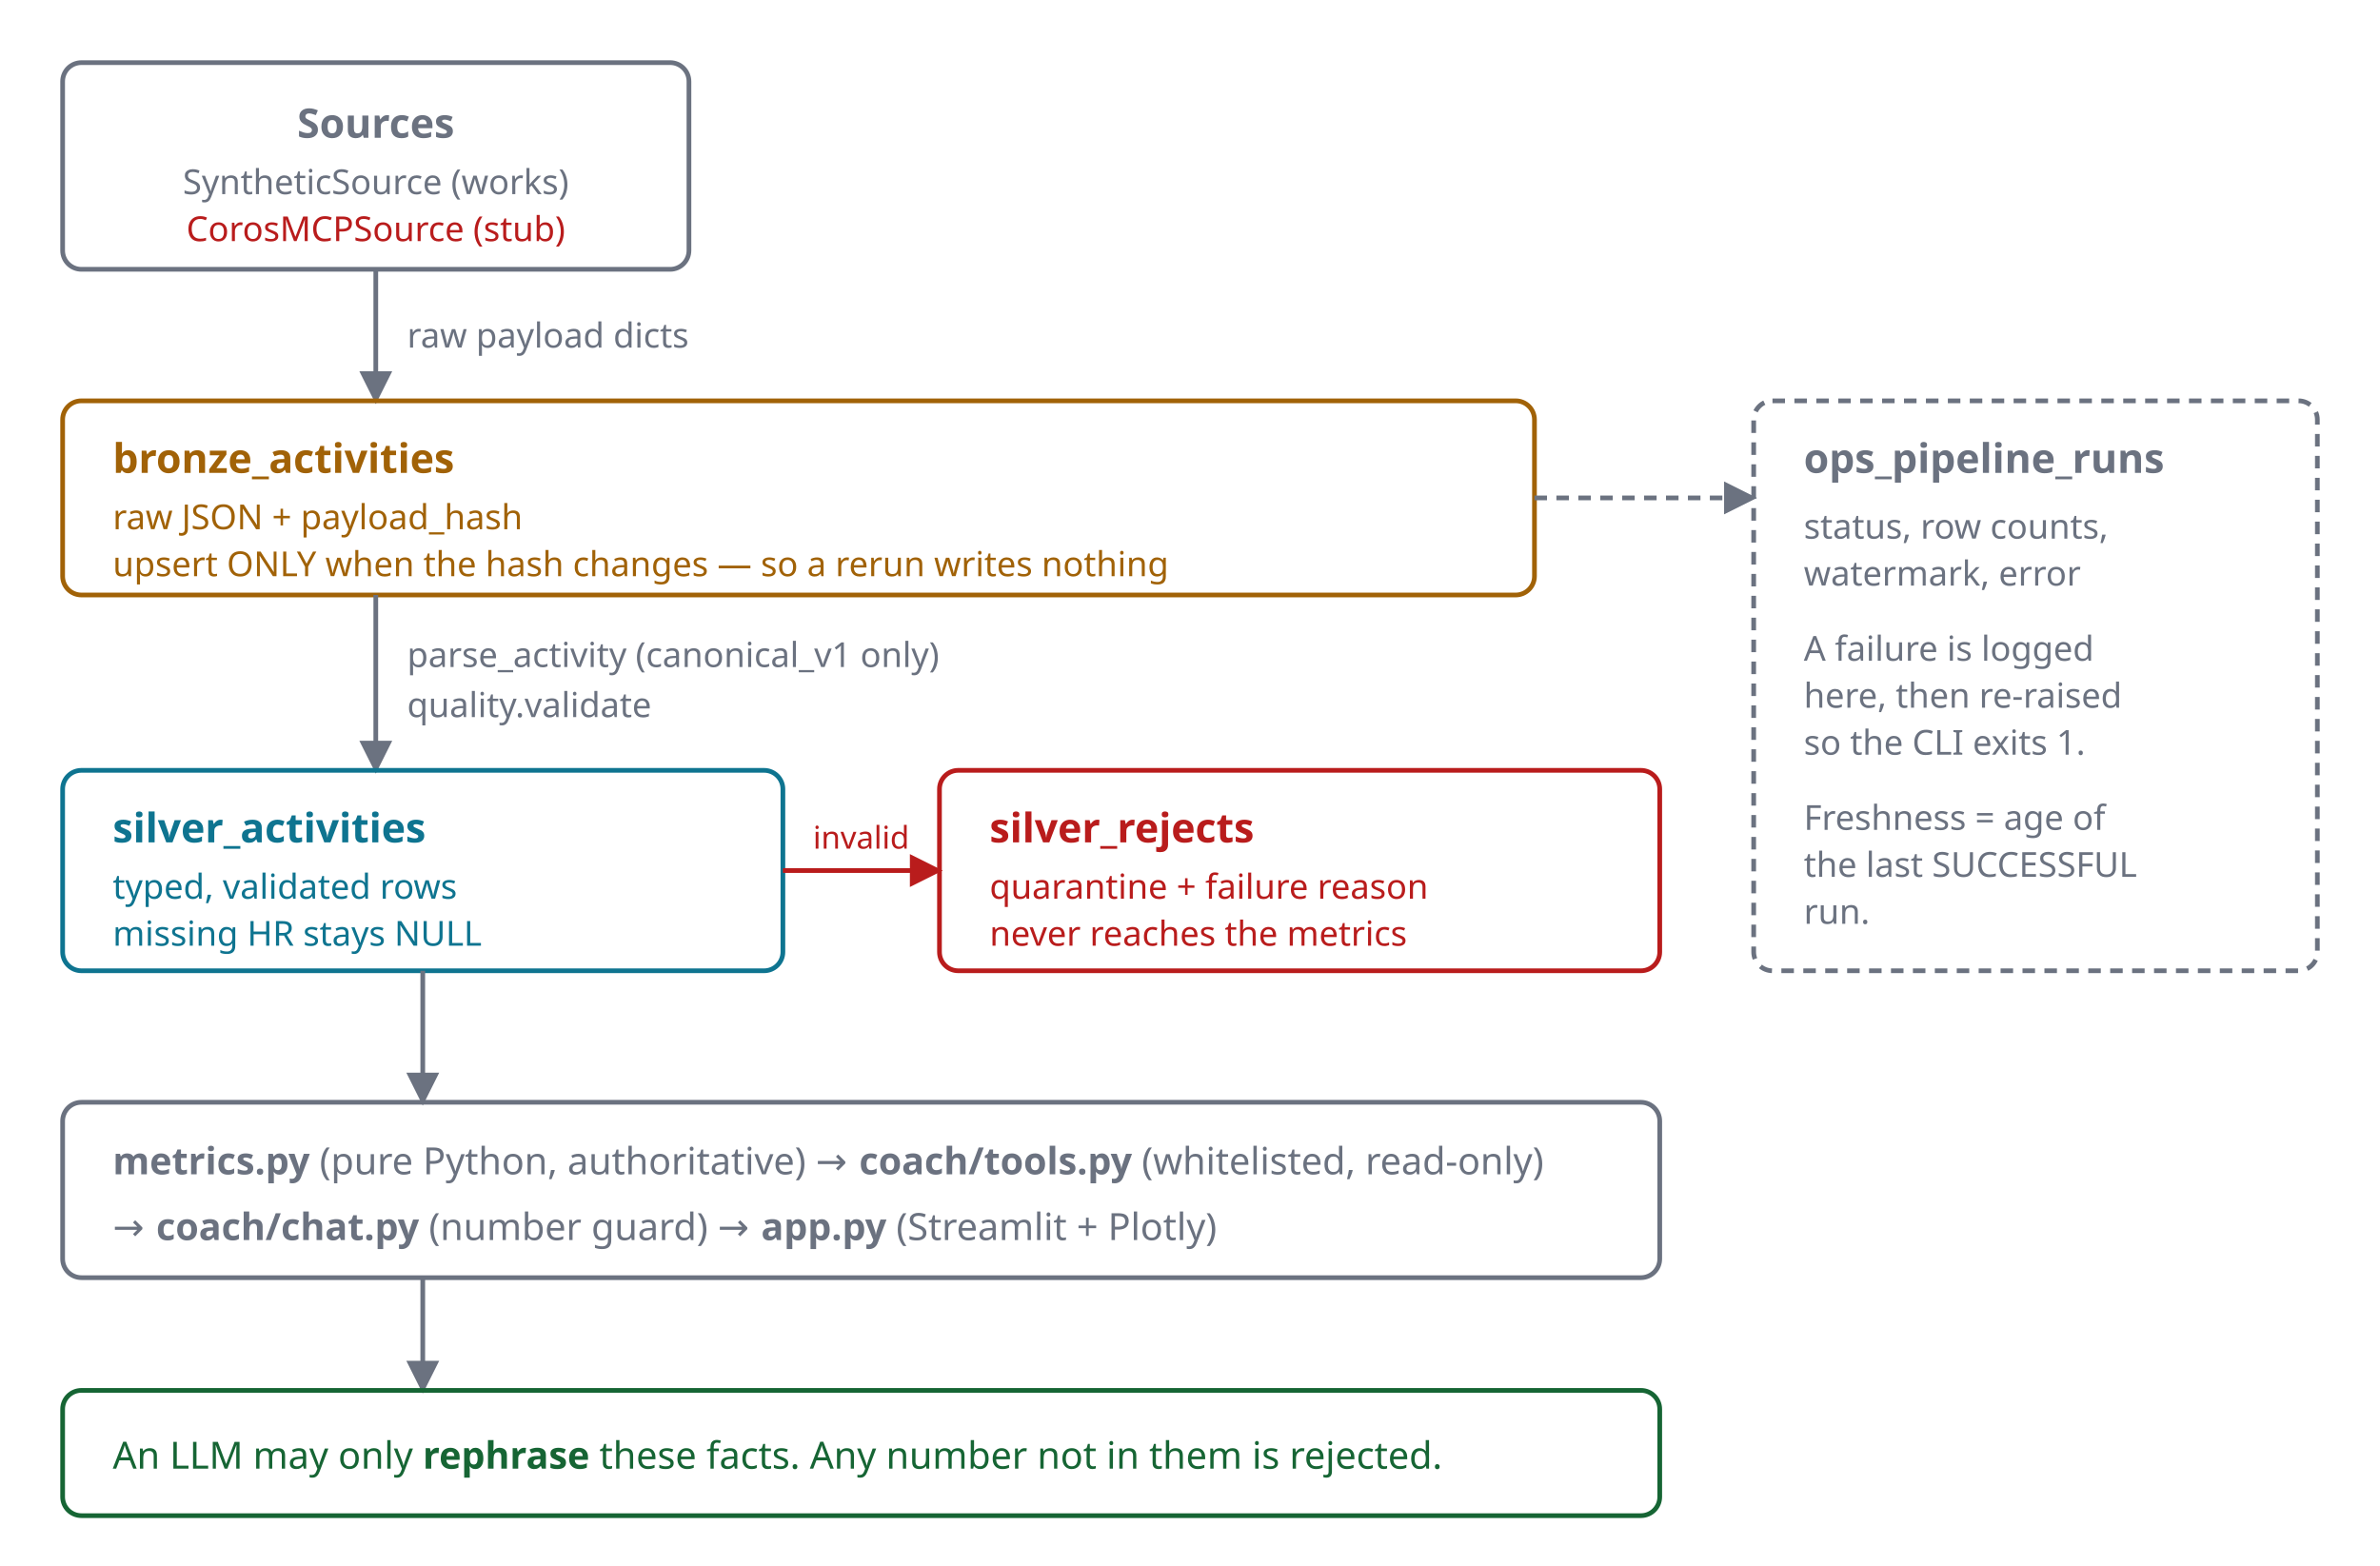
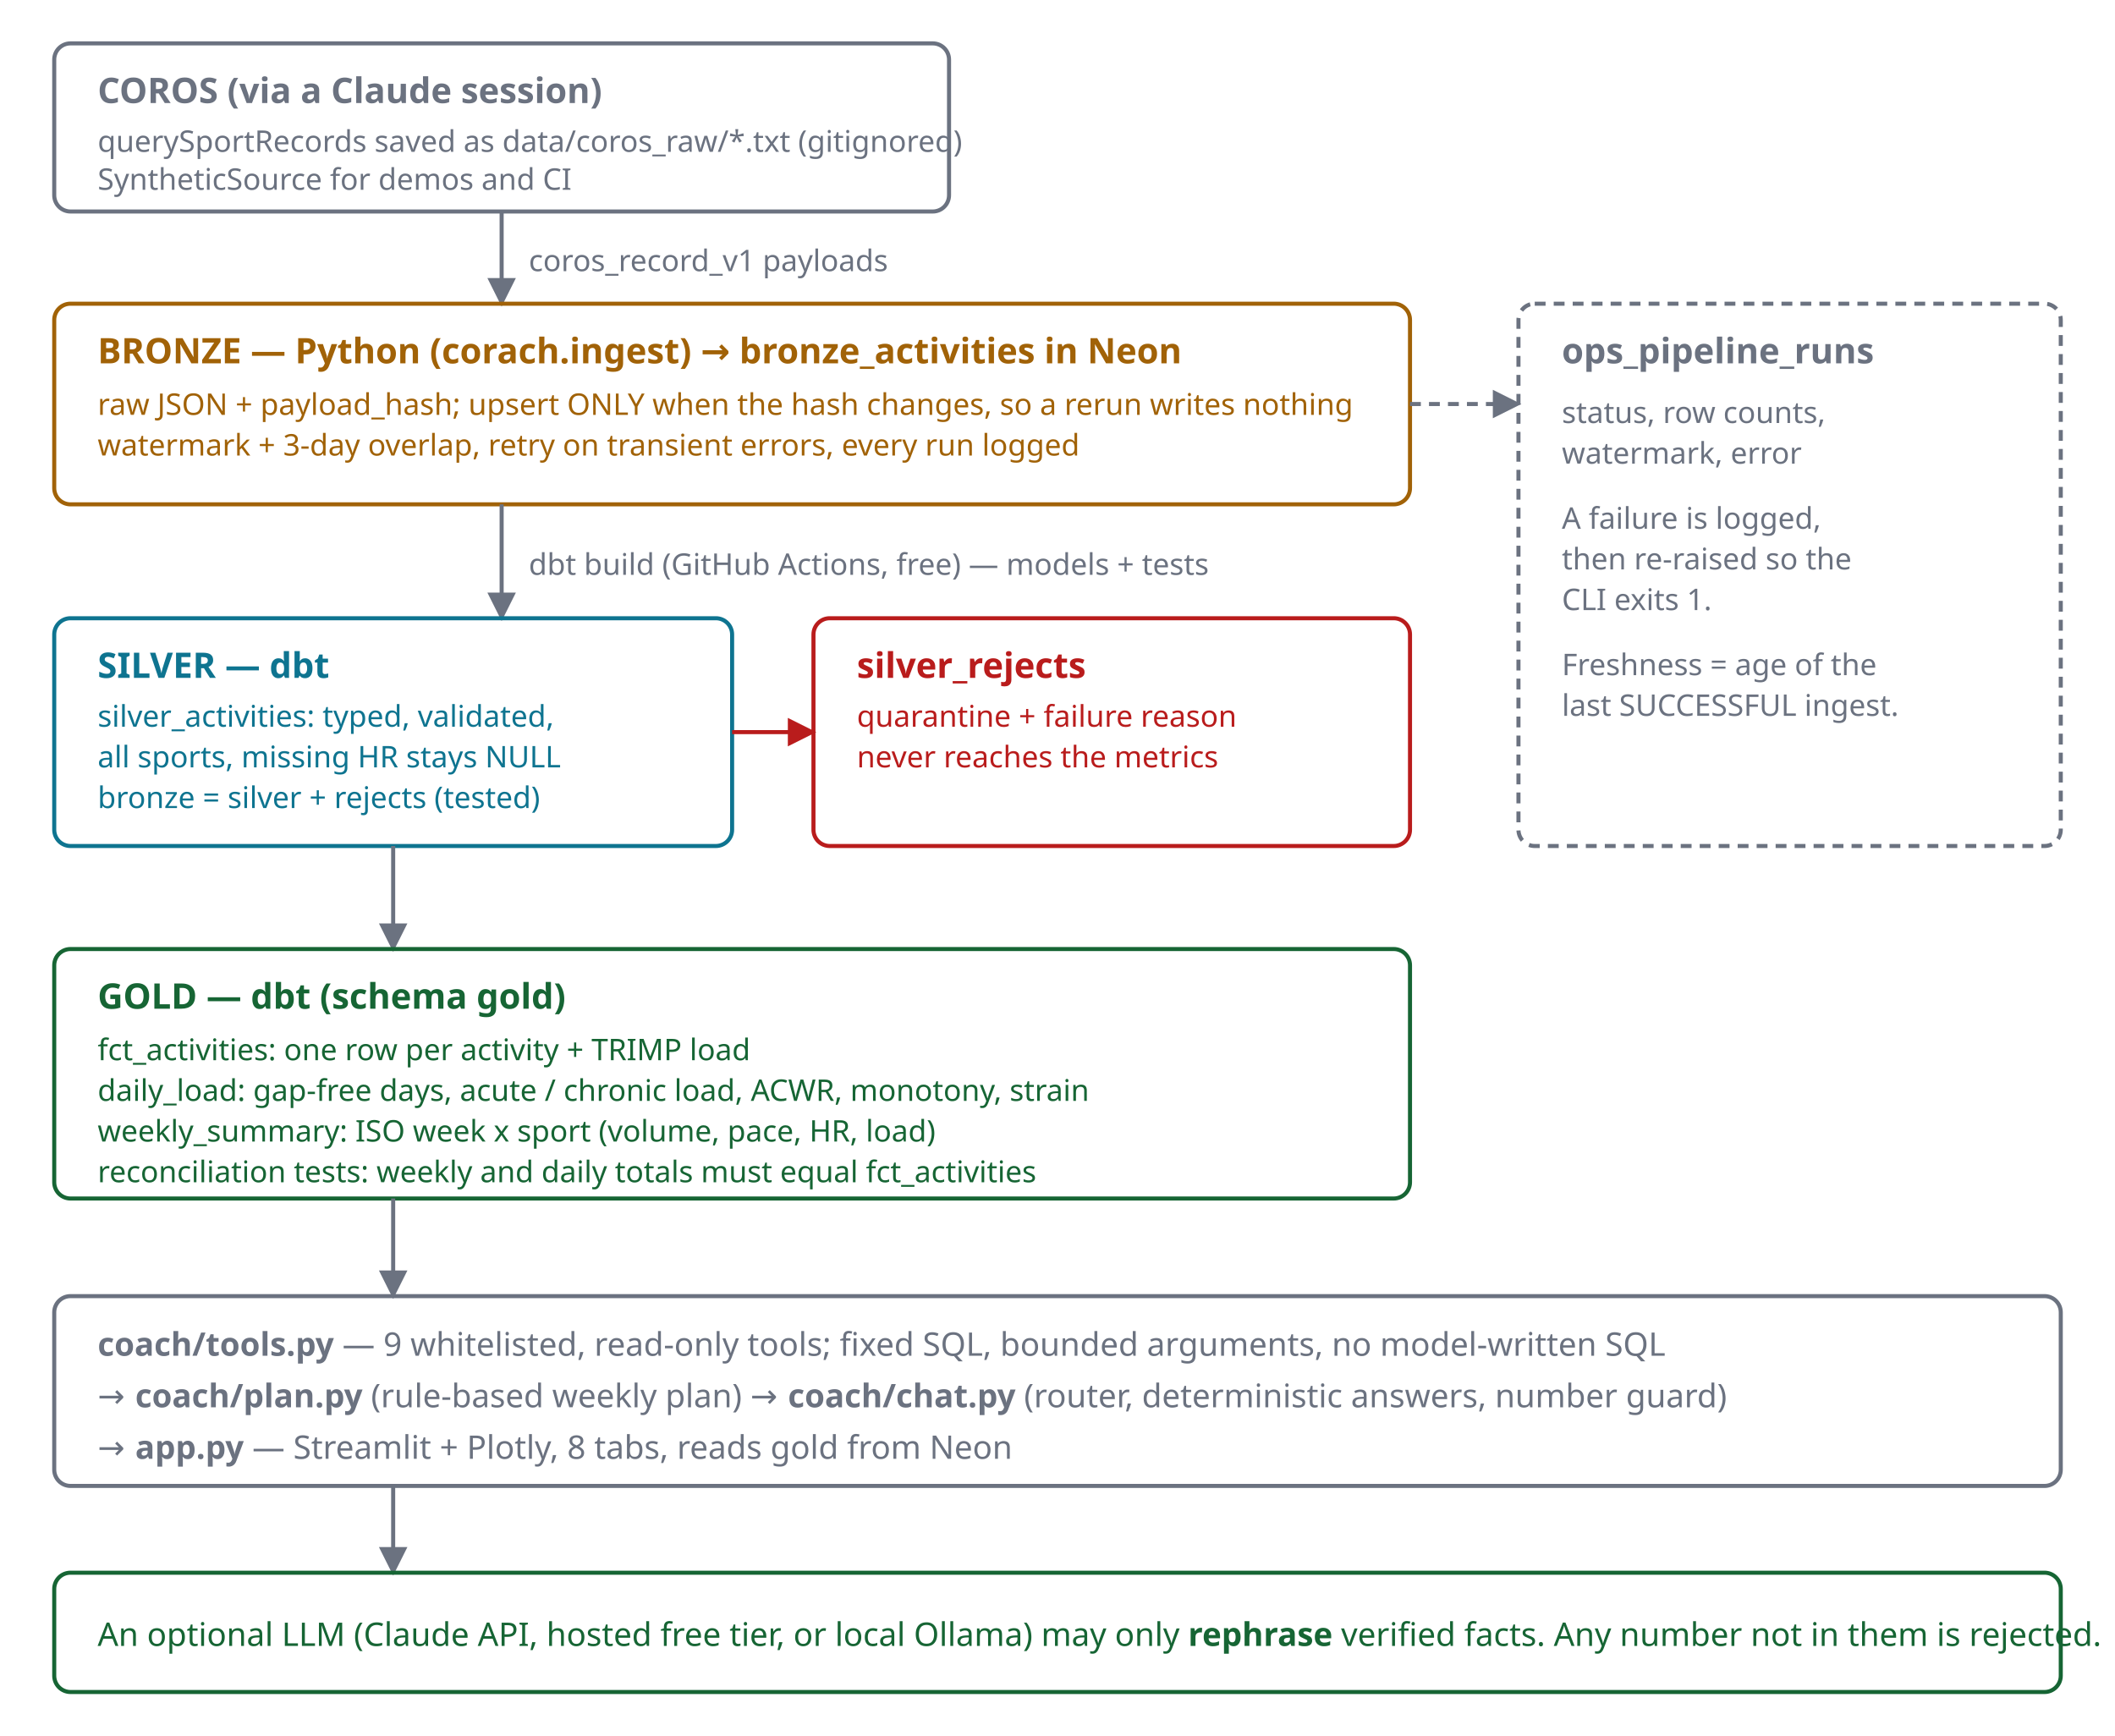
- <svg xmlns="http://www.w3.org/2000/svg" viewBox="0 0 760 500" width="760" height="500" role="img" aria-label="Data flow: sources produce raw payloads into bronze, which upserts only when the payload hash changes; the parser rejects unknown schemas and the validator splits rows into silver_activities or quarantines them in silver_rejects with a reason; metrics, whitelisted tools and a number guard feed the Streamlit app.">
+ <svg xmlns="http://www.w3.org/2000/svg" viewBox="0 0 780 640" width="780" height="640" role="img" aria-label="Data flow: COROS data is saved from a Claude session as text snapshots; Python ingestion upserts raw payloads into bronze in Neon only when the payload hash changes; dbt builds silver (typed, validated rows, with rejects quarantined with a reason) and gold (activities with load, daily load, weekly summary); whitelisted read-only tools, a deterministic coach and an optional number-guarded LLM feed the Streamlit dashboard.">
  <defs>
    <marker id="ar" viewBox="0 0 10 10" refX="9" refY="5" markerWidth="7" markerHeight="7" orient="auto-start-reverse">
      <path d="M 0 0 L 10 5 L 0 10 z" fill="#6b7280" />
    </marker>
    <marker id="ar-red" viewBox="0 0 10 10" refX="9" refY="5" markerWidth="7" markerHeight="7" orient="auto-start-reverse">
      <path d="M 0 0 L 10 5 L 0 10 z" fill="#b91c1c" />
    </marker>
  </defs>
-   <rect x="20" y="20" width="200" height="66" rx="6" fill="none" stroke="#6b7280" stroke-width="1.5" />
-   <text x="120" y="44" text-anchor="middle" font-family="system-ui,sans-serif" font-size="13" font-weight="600" fill="#6b7280">Sources</text>
-   <text x="120" y="62" text-anchor="middle" font-family="system-ui,sans-serif" font-size="11" fill="#6b7280">SyntheticSource (works)</text>
-   <text x="120" y="77" text-anchor="middle" font-family="system-ui,sans-serif" font-size="11" fill="#b91c1c">CorosMCPSource (stub)</text>
-   <line x1="120" y1="86" x2="120" y2="128" stroke="#6b7280" stroke-width="1.5" marker-end="url(#ar)" />
-   <text x="130" y="111" font-family="system-ui,sans-serif" font-size="11" fill="#6b7280">raw payload dicts</text>
-   <rect x="20" y="128" width="470" height="62" rx="6" fill="none" stroke="#a16207" stroke-width="1.5" />
-   <text x="36" y="151" font-family="system-ui,sans-serif" font-size="13" font-weight="600" fill="#a16207">bronze_activities</text>
-   <text x="36" y="169" font-family="system-ui,sans-serif" font-size="11" fill="#a16207">raw JSON + payload_hash</text>
-   <text x="36" y="184" font-family="system-ui,sans-serif" font-size="11" fill="#a16207">upsert ONLY when the hash changes — so a rerun writes nothing</text>
-   <line x1="120" y1="190" x2="120" y2="246" stroke="#6b7280" stroke-width="1.5" marker-end="url(#ar)" />
-   <text x="130" y="213" font-family="system-ui,sans-serif" font-size="11" fill="#6b7280">parse_activity (canonical_v1 only)</text>
-   <text x="130" y="229" font-family="system-ui,sans-serif" font-size="11" fill="#6b7280">quality.validate</text>
-   <rect x="20" y="246" width="230" height="64" rx="6" fill="none" stroke="#0e7490" stroke-width="1.5" />
-   <text x="36" y="269" font-family="system-ui,sans-serif" font-size="13" font-weight="600" fill="#0e7490">silver_activities</text>
-   <text x="36" y="287" font-family="system-ui,sans-serif" font-size="11" fill="#0e7490">typed, validated rows</text>
-   <text x="36" y="302" font-family="system-ui,sans-serif" font-size="11" fill="#0e7490">missing HR stays NULL</text>
-   <rect x="300" y="246" width="230" height="64" rx="6" fill="none" stroke="#b91c1c" stroke-width="1.5" />
-   <text x="316" y="269" font-family="system-ui,sans-serif" font-size="13" font-weight="600" fill="#b91c1c">silver_rejects</text>
-   <text x="316" y="287" font-family="system-ui,sans-serif" font-size="11" fill="#b91c1c">quarantine + failure reason</text>
-   <text x="316" y="302" font-family="system-ui,sans-serif" font-size="11" fill="#b91c1c">never reaches the metrics</text>
-   <line x1="250" y1="278" x2="300" y2="278" stroke="#b91c1c" stroke-width="1.5" marker-end="url(#ar-red)" />
-   <text x="275" y="271" text-anchor="middle" font-family="system-ui,sans-serif" font-size="10" fill="#b91c1c">invalid</text>
-   <rect x="560" y="128" width="180" height="182" rx="6" fill="none" stroke="#6b7280" stroke-width="1.5" stroke-dasharray="4 3" />
-   <text x="576" y="151" font-family="system-ui,sans-serif" font-size="13" font-weight="600" fill="#6b7280">ops_pipeline_runs</text>
-   <text x="576" y="172" font-family="system-ui,sans-serif" font-size="11" fill="#6b7280">status, row counts,</text>
-   <text x="576" y="187" font-family="system-ui,sans-serif" font-size="11" fill="#6b7280">watermark, error</text>
-   <text x="576" y="211" font-family="system-ui,sans-serif" font-size="11" fill="#6b7280">A failure is logged</text>
-   <text x="576" y="226" font-family="system-ui,sans-serif" font-size="11" fill="#6b7280">here, then re-raised</text>
-   <text x="576" y="241" font-family="system-ui,sans-serif" font-size="11" fill="#6b7280">so the CLI exits 1.</text>
-   <text x="576" y="265" font-family="system-ui,sans-serif" font-size="11" fill="#6b7280">Freshness = age of</text>
-   <text x="576" y="280" font-family="system-ui,sans-serif" font-size="11" fill="#6b7280">the last SUCCESSFUL</text>
-   <text x="576" y="295" font-family="system-ui,sans-serif" font-size="11" fill="#6b7280">run.</text>
-   <line x1="490" y1="159" x2="560" y2="159" stroke="#6b7280" stroke-width="1.5" stroke-dasharray="4 3" marker-end="url(#ar)" />
-   <line x1="135" y1="310" x2="135" y2="352" stroke="#6b7280" stroke-width="1.5" marker-end="url(#ar)" />
-   <rect x="20" y="352" width="510" height="56" rx="6" fill="none" stroke="#6b7280" stroke-width="1.5" />
-   <text x="36" y="375" font-family="system-ui,sans-serif" font-size="12" fill="#6b7280">
-     <tspan font-weight="600">metrics.py</tspan> (pure Python, authoritative)  →  <tspan font-weight="600">coach/tools.py</tspan> (whitelisted, read-only)</text>
-   <text x="36" y="396" font-family="system-ui,sans-serif" font-size="12" fill="#6b7280">→  <tspan font-weight="600">coach/chat.py</tspan> (number guard)  →  <tspan font-weight="600">app.py</tspan> (Streamlit + Plotly)</text>
-   <line x1="135" y1="408" x2="135" y2="444" stroke="#6b7280" stroke-width="1.5" marker-end="url(#ar)" />
-   <rect x="20" y="444" width="510" height="40" rx="6" fill="none" stroke="#166534" stroke-width="1.5" />
-   <text x="36" y="469" font-family="system-ui,sans-serif" font-size="12" fill="#166534">An LLM may only <tspan font-weight="600">rephrase</tspan> these facts. Any number not in them is rejected.</text>
+   <g font-family="system-ui,sans-serif">
+     <rect x="20" y="16" width="330" height="62" rx="6" fill="none" stroke="#6b7280" stroke-width="1.5" />
+     <text x="36" y="38" font-size="13" font-weight="600" fill="#6b7280">COROS (via a Claude session)</text>
+     <text x="36" y="56" font-size="11" fill="#6b7280">querySportRecords saved as data/coros_raw/*.txt (gitignored)</text>
+     <text x="36" y="70" font-size="11" fill="#6b7280">SyntheticSource for demos and CI</text>
+     <line x1="185" y1="78" x2="185" y2="112" stroke="#6b7280" stroke-width="1.5" marker-end="url(#ar)" />
+     <text x="195" y="100" font-size="11" fill="#6b7280">coros_record_v1 payloads</text>
+     <rect x="20" y="112" width="500" height="74" rx="6" fill="none" stroke="#a16207" stroke-width="1.5" />
+     <text x="36" y="134" font-size="13" font-weight="600" fill="#a16207">BRONZE — Python (corach.ingest) → bronze_activities in Neon</text>
+     <text x="36" y="153" font-size="11" fill="#a16207">raw JSON + payload_hash; upsert ONLY when the hash changes, so a rerun writes nothing</text>
+     <text x="36" y="168" font-size="11" fill="#a16207">watermark + 3-day overlap, retry on transient errors, every run logged</text>
+     <line x1="185" y1="186" x2="185" y2="228" stroke="#6b7280" stroke-width="1.5" marker-end="url(#ar)" />
+     <text x="195" y="212" font-size="11" fill="#6b7280">dbt build (GitHub Actions, free) — models + tests</text>
+     <rect x="20" y="228" width="250" height="84" rx="6" fill="none" stroke="#0e7490" stroke-width="1.5" />
+     <text x="36" y="250" font-size="13" font-weight="600" fill="#0e7490">SILVER — dbt</text>
+     <text x="36" y="268" font-size="11" fill="#0e7490">silver_activities: typed, validated,</text>
+     <text x="36" y="283" font-size="11" fill="#0e7490">all sports, missing HR stays NULL</text>
+     <text x="36" y="298" font-size="11" fill="#0e7490">bronze = silver + rejects (tested)</text>
+     <rect x="300" y="228" width="220" height="84" rx="6" fill="none" stroke="#b91c1c" stroke-width="1.5" />
+     <text x="316" y="250" font-size="13" font-weight="600" fill="#b91c1c">silver_rejects</text>
+     <text x="316" y="268" font-size="11" fill="#b91c1c">quarantine + failure reason</text>
+     <text x="316" y="283" font-size="11" fill="#b91c1c">never reaches the metrics</text>
+     <line x1="270" y1="270" x2="300" y2="270" stroke="#b91c1c" stroke-width="1.5" marker-end="url(#ar-red)" />
+     <line x1="145" y1="312" x2="145" y2="350" stroke="#6b7280" stroke-width="1.5" marker-end="url(#ar)" />
+     <rect x="20" y="350" width="500" height="92" rx="6" fill="none" stroke="#166534" stroke-width="1.5" />
+     <text x="36" y="372" font-size="13" font-weight="600" fill="#166534">GOLD — dbt (schema gold)</text>
+     <text x="36" y="391" font-size="11" fill="#166534">fct_activities: one row per activity + TRIMP load</text>
+     <text x="36" y="406" font-size="11" fill="#166534">daily_load: gap-free days, acute / chronic load, ACWR, monotony, strain</text>
+     <text x="36" y="421" font-size="11" fill="#166534">weekly_summary: ISO week x sport (volume, pace, HR, load)</text>
+     <text x="36" y="436" font-size="11" fill="#166534">reconciliation tests: weekly and daily totals must equal fct_activities</text>
+     <rect x="560" y="112" width="200" height="200" rx="6" fill="none" stroke="#6b7280" stroke-width="1.5" stroke-dasharray="4 3" />
+     <text x="576" y="134" font-size="13" font-weight="600" fill="#6b7280">ops_pipeline_runs</text>
+     <text x="576" y="156" font-size="11" fill="#6b7280">status, row counts,</text>
+     <text x="576" y="171" font-size="11" fill="#6b7280">watermark, error</text>
+     <text x="576" y="195" font-size="11" fill="#6b7280">A failure is logged,</text>
+     <text x="576" y="210" font-size="11" fill="#6b7280">then re-raised so the</text>
+     <text x="576" y="225" font-size="11" fill="#6b7280">CLI exits 1.</text>
+     <text x="576" y="249" font-size="11" fill="#6b7280">Freshness = age of the</text>
+     <text x="576" y="264" font-size="11" fill="#6b7280">last SUCCESSFUL ingest.</text>
+     <line x1="520" y1="149" x2="560" y2="149" stroke="#6b7280" stroke-width="1.5" stroke-dasharray="4 3" marker-end="url(#ar)" />
+     <line x1="145" y1="442" x2="145" y2="478" stroke="#6b7280" stroke-width="1.5" marker-end="url(#ar)" />
+     <rect x="20" y="478" width="740" height="70" rx="6" fill="none" stroke="#6b7280" stroke-width="1.5" />
+     <text x="36" y="500" font-size="12" fill="#6b7280">
+       <tspan font-weight="600">coach/tools.py</tspan> — 9 whitelisted, read-only tools; fixed SQL, bounded arguments, no model-written SQL</text>
+     <text x="36" y="519" font-size="12" fill="#6b7280">→ <tspan font-weight="600">coach/plan.py</tspan> (rule-based weekly plan)  → <tspan font-weight="600">coach/chat.py</tspan> (router, deterministic answers, number guard)</text>
+     <text x="36" y="538" font-size="12" fill="#6b7280">→ <tspan font-weight="600">app.py</tspan> — Streamlit + Plotly, 8 tabs, reads gold from Neon</text>
+     <line x1="145" y1="548" x2="145" y2="580" stroke="#6b7280" stroke-width="1.5" marker-end="url(#ar)" />
+     <rect x="20" y="580" width="740" height="44" rx="6" fill="none" stroke="#166534" stroke-width="1.5" />
+     <text x="36" y="607" font-size="12" fill="#166534">An optional LLM (Claude API, hosted free tier, or local Ollama) may only <tspan font-weight="600">rephrase</tspan> verified facts. Any number not in them is rejected.</text>
+   </g>
</svg>
